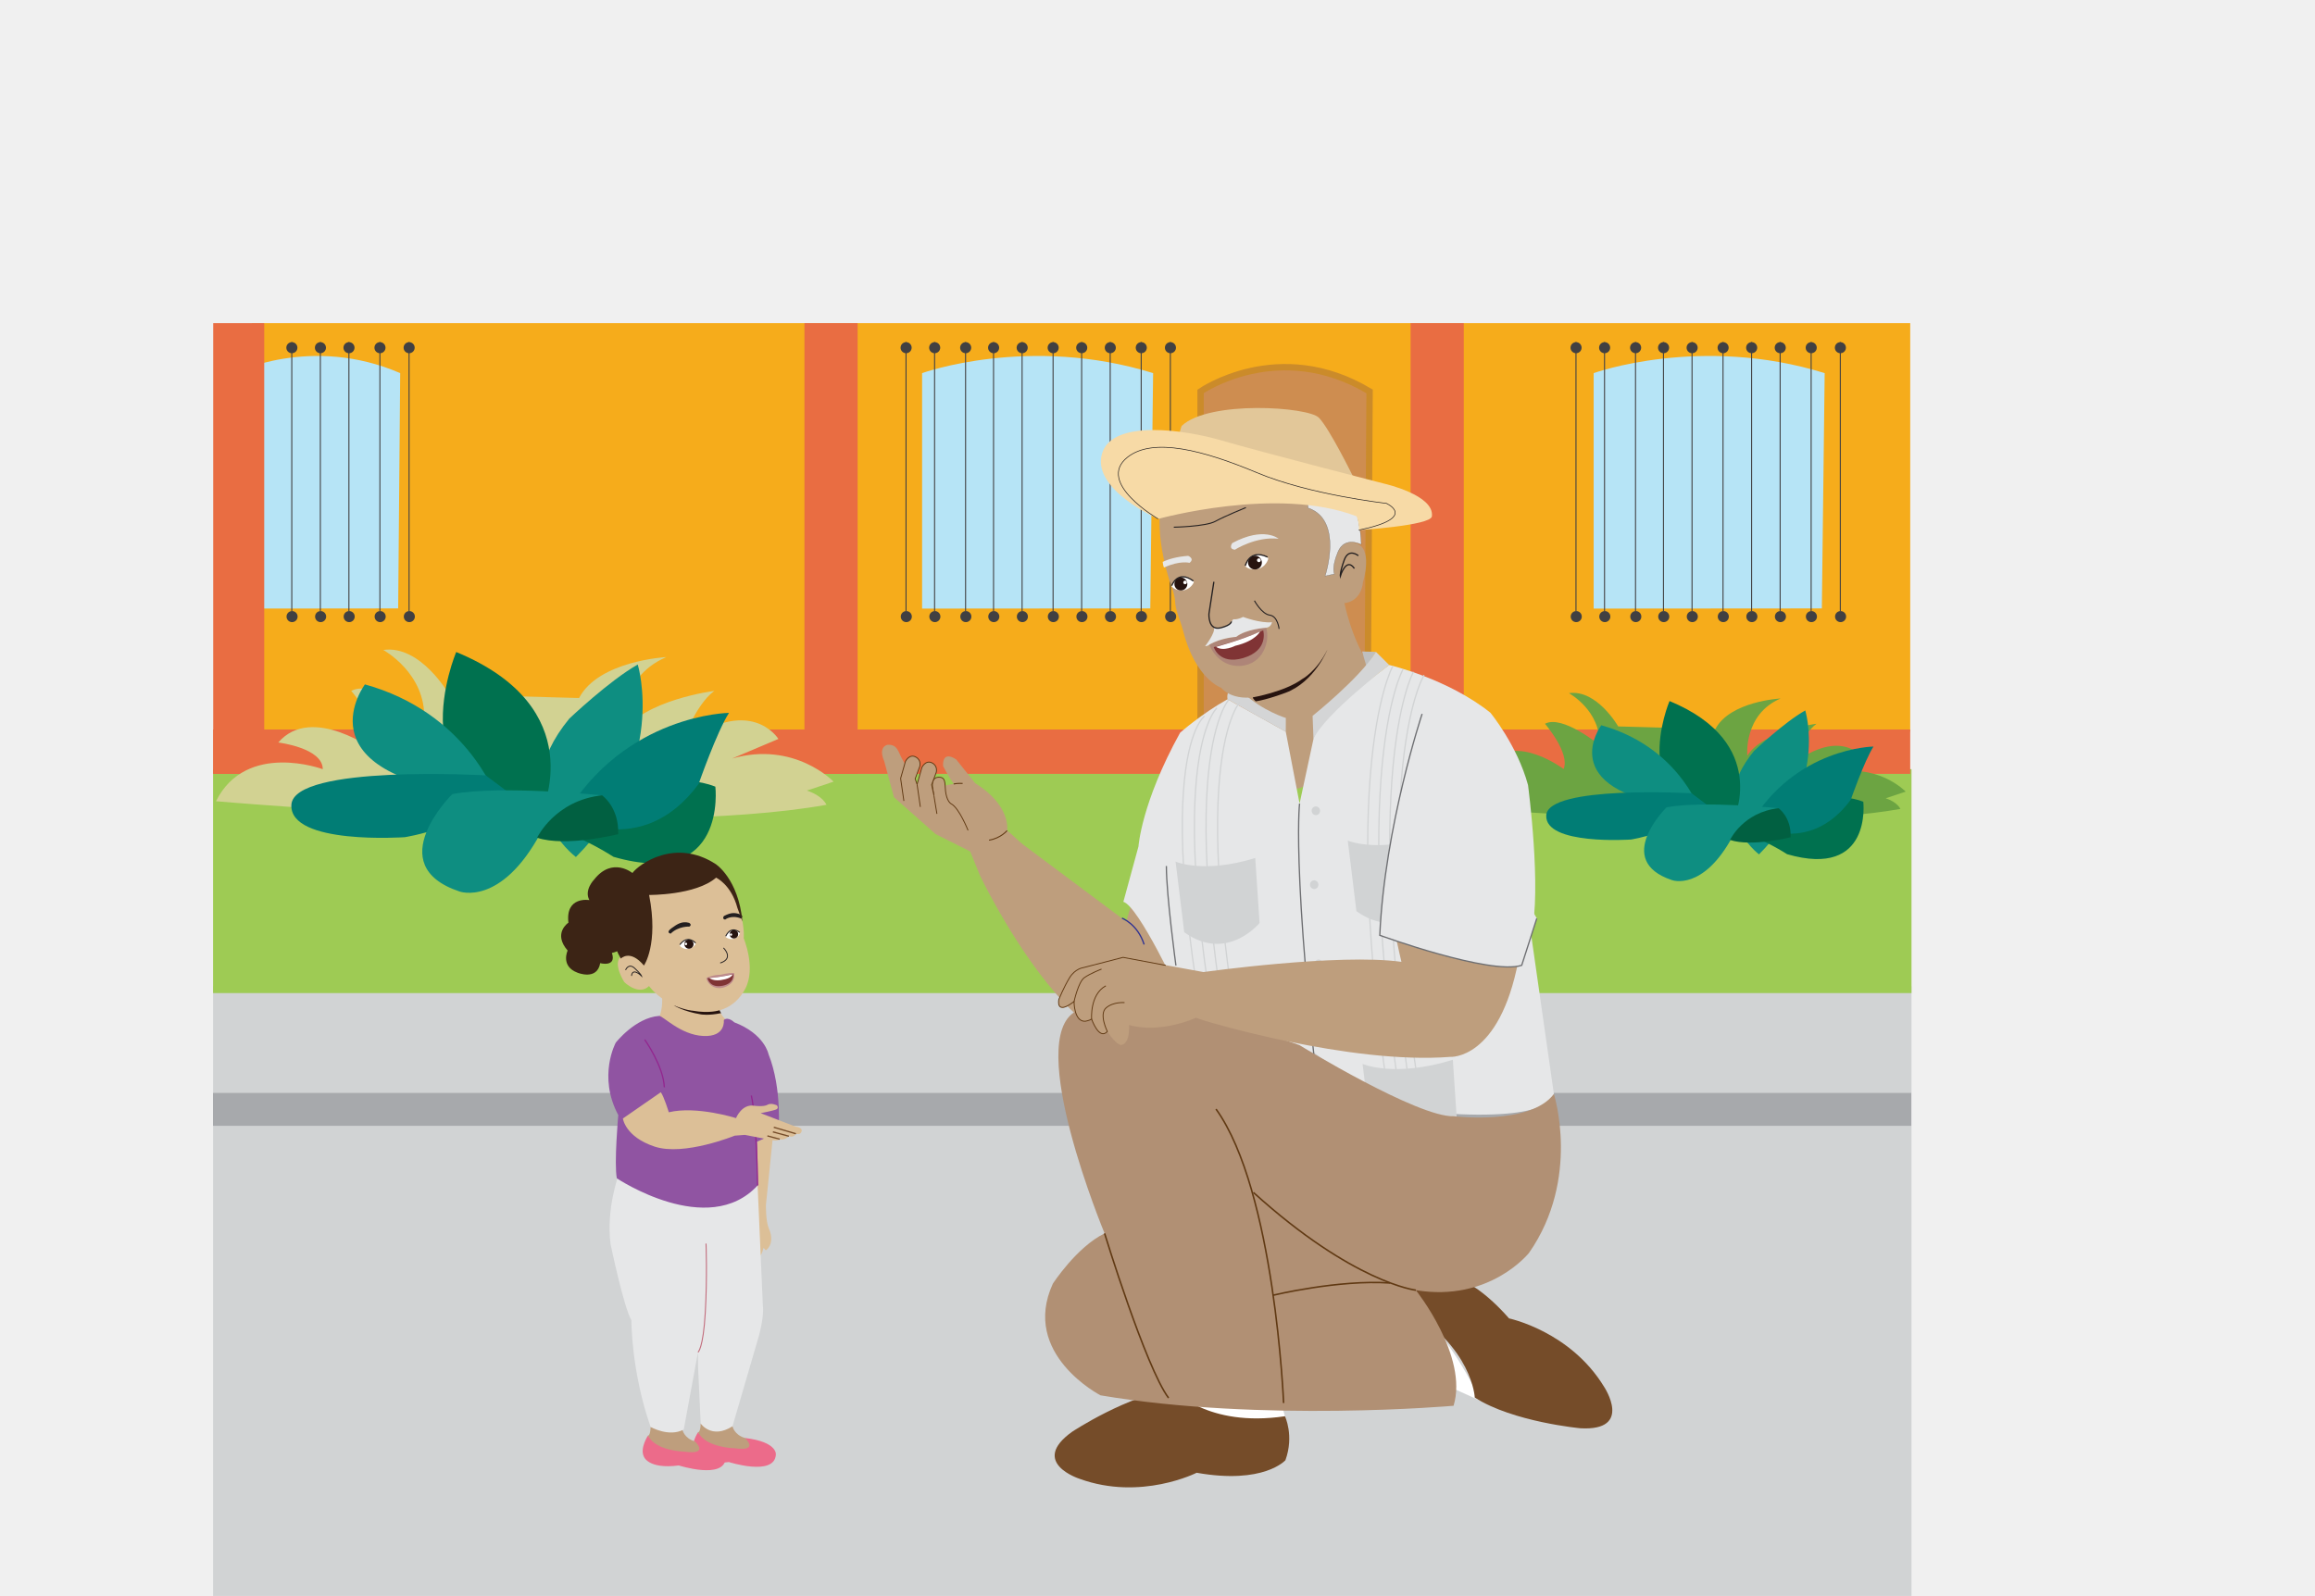
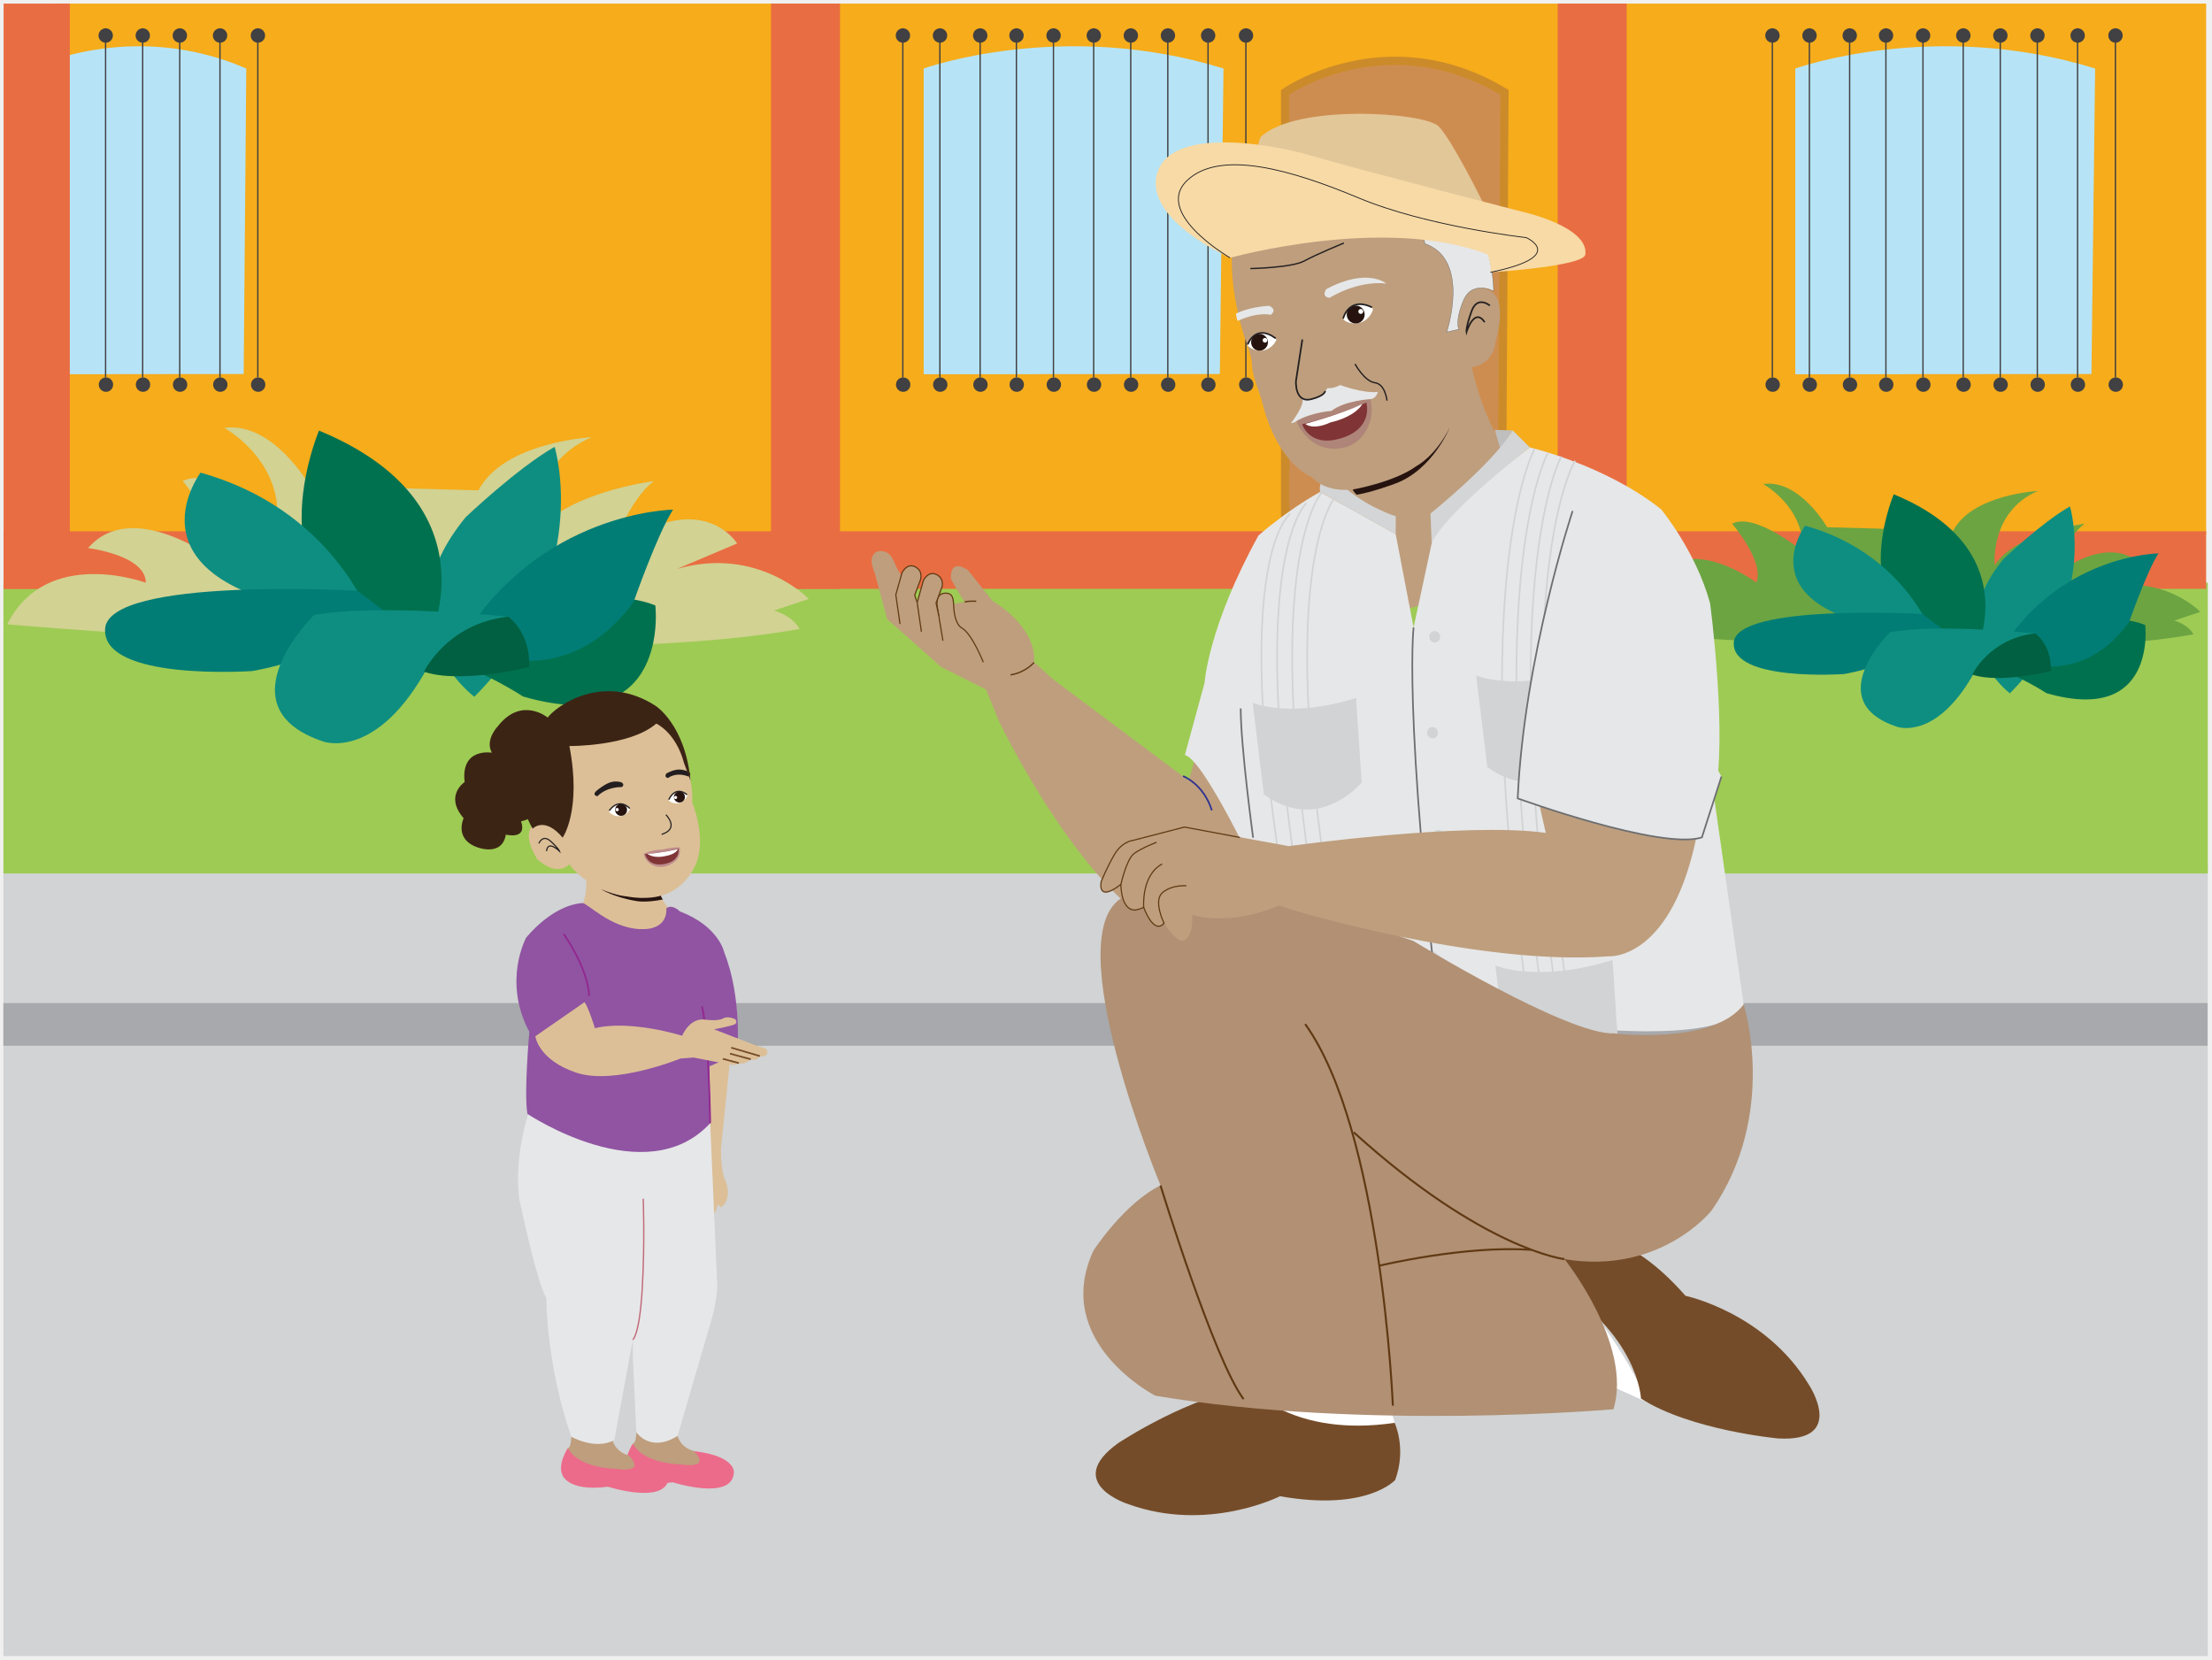
- <svg xmlns="http://www.w3.org/2000/svg" viewBox="0 0 1818.53 1254.01">
+ <svg xmlns="http://www.w3.org/2000/svg" viewBox="165.30 251.71 1338.80 1004.30">
  <defs>
    <style>
      .cls-1, .cls-2, .cls-3, .cls-4, .cls-5, .cls-6, .cls-7, .cls-8, .cls-9, .cls-10, .cls-11, .cls-12 {
        fill: none;
      }

      .cls-13 {
        fill: #ce8d50;
        stroke: #cb8b2a;
        stroke-width: 5px;
      }

      .cls-13, .cls-2, .cls-3, .cls-4, .cls-14, .cls-5, .cls-15, .cls-16, .cls-17, .cls-6, .cls-7, .cls-8, .cls-9, .cls-10, .cls-11, .cls-18, .cls-12 {
        stroke-miterlimit: 10;
      }

      .cls-19 {
        clip-path: url(#clippath);
      }

      .cls-2 {
        stroke: #c16b7b;
      }

      .cls-2, .cls-3, .cls-4, .cls-17 {
        stroke-width: .8px;
      }

      .cls-3 {
        stroke: #414042;
      }

      .cls-4, .cls-5, .cls-6, .cls-12 {
        stroke: #231f20;
      }

      .cls-20 {
        fill: #f7daa6;
      }

      .cls-21 {
        fill: #017d75;
      }

      .cls-22 {
        fill: #00714f;
      }

      .cls-23 {
        fill: #ec6b8a;
      }

      .cls-24, .cls-14, .cls-15 {
        fill: #e6e7e8;
      }

      .cls-25 {
        fill: #f6ac1b;
      }

      .cls-26 {
        fill: #e96d42;
      }

      .cls-27 {
        fill: #fff;
      }

      .cls-28 {
        fill: #803435;
      }

      .cls-29 {
        fill: #016041;
      }

      .cls-30 {
        fill: #9ecb54;
      }

      .cls-31 {
        fill: #9054a2;
      }

      .cls-32 {
        fill: #b6e4f6;
      }

      .cls-33 {
        fill: #b19074;
      }

      .cls-34 {
        fill: #ae8578;
      }

      .cls-35 {
        fill: #a7a9ac;
      }

      .cls-36, .cls-17, .cls-18 {
        fill: #be9e7d;
      }

      .cls-37 {
        fill: #be8c8c;
      }

      .cls-38 {
        fill: #bfbfbf;
      }

      .cls-39 {
        fill: #d2d292;
      }

      .cls-40 {
        fill: #d1d3d4;
      }

      .cls-41 {
        fill: #e2c799;
      }

      .cls-42 {
        fill: #dcbf97;
      }

      .cls-43 {
        fill: #d4d5d6;
      }

      .cls-44 {
        fill: #231f20;
      }

      .cls-45 {
        fill: #414042;
      }

      .cls-46 {
        fill: #0e8e81;
      }

      .cls-47 {
        fill: #6ca442;
      }

      .cls-48 {
        fill: #3c2415;
      }

      .cls-49 {
        fill: #754c29;
      }

      .cls-50 {
        fill: #26130f;
      }

      .cls-14 {
        stroke: #58595b;
        stroke-width: .2px;
      }

      .cls-5, .cls-18 {
        stroke-width: .7px;
      }

      .cls-15, .cls-10 {
        stroke: #6d6e71;
      }

      .cls-16 {
        fill: #ba9777;
        stroke: #754c29;
      }

      .cls-17, .cls-11, .cls-18 {
        stroke: #603913;
      }

      .cls-7 {
        stroke: #92278f;
      }

      .cls-8 {
        stroke: #d1d3d4;
      }

      .cls-9 {
        stroke: #2e3192;
      }

      .cls-11 {
        stroke-width: 1.2px;
      }

      .cls-12 {
        stroke-width: .5px;
      }
    </style>
    <clipPath id="clippath">
      <rect class="cls-1" x="167.48" y="253.9" width="1333.08" height="355.58" />
    </clipPath>
  </defs>
  <g id="fondo">
    <g>
      <rect class="cls-40" x="167.37" y="774.96" width="1334.2" height="479.05" />
      <rect class="cls-30" x="167.37" y="604.37" width="1334.2" height="175.94" />
      <rect class="cls-35" x="167.32" y="858.78" width="1334.08" height="25.82" />
    </g>
    <rect class="cls-1" x="167.37" y="252.54" width="1332.88" height="1001.47" />
    <g class="cls-19">
      <g>
        <rect class="cls-25" x="197.81" y="192.14" width="1390.28" height="382.72" />
        <path class="cls-13" d="M943.11,568.79V307.55s61.38-42.83,132.76,0l-1.62,261.05-131.14,.19Z" />
        <path class="cls-32" d="M724.35,478.2v-185.02s83.91-30.33,181.47,0l-2.22,184.88-179.25,.14Z" />
        <path class="cls-32" d="M184.17,478.2v-185.02s60.2-30.33,130.2,0l-1.59,184.88-128.61,.14Z" />
        <path class="cls-32" d="M1251.89,478.2v-185.02s83.91-30.33,181.47,0l-2.22,184.88-179.25,.14Z" />
        <rect class="cls-26" x="165.79" y="193.75" width="41.77" height="414.34" />
        <rect class="cls-26" x="631.93" y="193.75" width="41.77" height="414.34" />
        <rect class="cls-26" x="1108.09" y="193.75" width="41.77" height="414.34" />
        <rect class="cls-26" x="1584.25" y="193.75" width="41.77" height="414.34" />
        <polygon class="cls-26" points="60.54 197.09 1729.61 197.09 1729.61 180.19 896.52 51.21 64.29 169.44 60.54 197.09" />
        <polygon class="cls-13" points="64.29 169.44 11.39 152.98 913.47 26.47 1801.37 170.71 1729.61 180.19 896.52 51.21 64.29 169.44" />
        <polygon class="cls-24" points="11.39 152.98 11.39 127.64 912.87 0 1809.03 145.1 1801.37 170.71 913.47 26.47 11.39 152.98" />
        <rect class="cls-26" x="165.79" y="573.22" width="1460.23" height="34.87" />
        <g>
          <line class="cls-3" x1="1238" y1="268.82" x2="1238" y2="480.13" />
          <circle class="cls-45" cx="1238.06" cy="273.2" r="4.35" />
          <circle class="cls-45" cx="1238.21" cy="484.49" r="4.35" />
          <line class="cls-3" x1="1260.43" y1="268.82" x2="1260.43" y2="480.13" />
          <circle class="cls-45" cx="1260.5" cy="273.2" r="4.35" />
          <circle class="cls-45" cx="1260.65" cy="484.49" r="4.35" />
          <line class="cls-3" x1="1284.78" y1="268.82" x2="1284.78" y2="480.13" />
          <circle class="cls-45" cx="1284.84" cy="273.2" r="4.35" />
          <circle class="cls-45" cx="1284.99" cy="484.49" r="4.35" />
          <line class="cls-3" x1="1306.73" y1="268.82" x2="1306.73" y2="480.13" />
          <circle class="cls-45" cx="1306.8" cy="273.2" r="4.35" />
          <circle class="cls-45" cx="1306.95" cy="484.49" r="4.35" />
          <line class="cls-3" x1="1329.17" y1="268.82" x2="1329.17" y2="480.13" />
          <circle class="cls-45" cx="1329.23" cy="273.2" r="4.35" />
          <circle class="cls-45" cx="1329.38" cy="484.49" r="4.35" />
          <line class="cls-3" x1="1353.51" y1="268.82" x2="1353.51" y2="480.13" />
          <circle class="cls-45" cx="1353.58" cy="273.2" r="4.35" />
          <circle class="cls-45" cx="1353.73" cy="484.49" r="4.35" />
          <line class="cls-3" x1="1375.95" y1="268.82" x2="1375.95" y2="480.13" />
          <circle class="cls-45" cx="1376.01" cy="273.2" r="4.35" />
          <circle class="cls-45" cx="1376.16" cy="484.49" r="4.35" />
          <line class="cls-3" x1="1398.38" y1="268.82" x2="1398.38" y2="480.13" />
          <circle class="cls-45" cx="1398.45" cy="273.2" r="4.35" />
          <circle class="cls-45" cx="1398.6" cy="484.49" r="4.35" />
          <line class="cls-3" x1="1422.73" y1="268.82" x2="1422.73" y2="480.13" />
          <circle class="cls-45" cx="1422.79" cy="273.2" r="4.35" />
          <circle class="cls-45" cx="1422.94" cy="484.49" r="4.35" />
          <line class="cls-3" x1="1445.64" y1="268.82" x2="1445.64" y2="480.13" />
          <circle class="cls-45" cx="1445.7" cy="273.2" r="4.35" />
          <circle class="cls-45" cx="1445.85" cy="484.49" r="4.35" />
        </g>
        <g>
          <line class="cls-3" x1="711.73" y1="268.82" x2="711.73" y2="480.13" />
          <circle class="cls-45" cx="711.79" cy="273.2" r="4.35" />
          <circle class="cls-45" cx="711.94" cy="484.49" r="4.35" />
          <line class="cls-3" x1="734.16" y1="268.82" x2="734.16" y2="480.13" />
          <circle class="cls-45" cx="734.23" cy="273.2" r="4.35" />
          <circle class="cls-45" cx="734.38" cy="484.49" r="4.35" />
          <line class="cls-3" x1="758.51" y1="268.82" x2="758.51" y2="480.13" />
          <circle class="cls-45" cx="758.57" cy="273.2" r="4.35" />
          <circle class="cls-45" cx="758.72" cy="484.49" r="4.35" />
          <line class="cls-3" x1="780.47" y1="268.82" x2="780.47" y2="480.13" />
          <circle class="cls-45" cx="780.53" cy="273.2" r="4.35" />
          <circle class="cls-45" cx="780.68" cy="484.49" r="4.35" />
          <line class="cls-3" x1="802.9" y1="268.82" x2="802.9" y2="480.13" />
          <circle class="cls-45" cx="802.96" cy="273.2" r="4.35" />
          <circle class="cls-45" cx="803.12" cy="484.49" r="4.35" />
          <line class="cls-3" x1="827.24" y1="268.82" x2="827.24" y2="480.13" />
          <circle class="cls-45" cx="827.31" cy="273.2" r="4.35" />
          <circle class="cls-45" cx="827.46" cy="484.49" r="4.35" />
          <line class="cls-3" x1="849.68" y1="268.82" x2="849.68" y2="480.13" />
          <circle class="cls-45" cx="849.74" cy="273.2" r="4.35" />
          <circle class="cls-45" cx="849.9" cy="484.49" r="4.35" />
          <line class="cls-3" x1="872.11" y1="268.82" x2="872.11" y2="480.13" />
          <circle class="cls-45" cx="872.18" cy="273.2" r="4.35" />
          <circle class="cls-45" cx="872.33" cy="484.49" r="4.35" />
          <line class="cls-3" x1="896.46" y1="268.82" x2="896.46" y2="480.13" />
          <circle class="cls-45" cx="896.52" cy="273.2" r="4.35" />
          <circle class="cls-45" cx="896.67" cy="484.49" r="4.35" />
          <line class="cls-3" x1="919.37" y1="268.82" x2="919.37" y2="480.13" />
          <circle class="cls-45" cx="919.43" cy="273.2" r="4.35" />
          <circle class="cls-45" cx="919.59" cy="484.49" r="4.35" />
        </g>
        <g>
          <line class="cls-3" x1="229.21" y1="268.82" x2="229.21" y2="480.13" />
          <circle class="cls-45" cx="229.28" cy="273.2" r="4.35" />
          <circle class="cls-45" cx="229.43" cy="484.49" r="4.35" />
          <line class="cls-3" x1="251.65" y1="268.82" x2="251.65" y2="480.13" />
          <circle class="cls-45" cx="251.71" cy="273.2" r="4.35" />
          <circle class="cls-45" cx="251.86" cy="484.49" r="4.35" />
          <line class="cls-3" x1="274.08" y1="268.82" x2="274.08" y2="480.13" />
          <circle class="cls-45" cx="274.15" cy="273.2" r="4.35" />
          <circle class="cls-45" cx="274.3" cy="484.49" r="4.35" />
          <line class="cls-3" x1="298.43" y1="268.82" x2="298.43" y2="480.13" />
          <circle class="cls-45" cx="298.49" cy="273.2" r="4.35" />
          <circle class="cls-45" cx="298.64" cy="484.49" r="4.35" />
          <line class="cls-3" x1="321.34" y1="268.82" x2="321.34" y2="480.13" />
          <circle class="cls-45" cx="321.4" cy="273.2" r="4.35" />
          <circle class="cls-45" cx="321.55" cy="484.49" r="4.35" />
        </g>
      </g>
    </g>
    <path class="cls-39" d="M169.64,629.56s332.78,29.36,479.59,2.8c0,0-2.8-6.99-15.38-11.19l20.97-6.99s-30.76-32.16-79.7-18.18l36.35-15.38s-22.37-36.35-76.9,5.59c0,0,11.19-32.16,26.57-43.34,0,0-55.93,6.99-72.71,33.56,0,0-4.19-43.34,34.96-60.12,0,0-53.13,2.8-68.51,32.16l-102.07-2.8s-22.37-39.15-51.73-34.96c0,0,33.56,18.18,32.16,54.53,0,0-39.15-32.16-57.33-22.37,0,0,26.57,30.76,19.58,47.54,0,0-50.34-37.75-76.9-6.99,0,0,34.96,4.19,34.96,20.97,0,0-60.12-22.37-83.89,25.17Z" />
    <g>
      <path class="cls-46" d="M500.98,522.16s24.13,77.99-48.59,151.24c0,0-58.65-43.71-5.21-108.71,0,0,31.47-29.92,53.8-42.53Z" />
      <path class="cls-22" d="M437.62,653.25s72.43-55.67,124.32-35.13c0,0,9.73,81.08-80,55.13,0,0-27.57-17.84-44.32-20Z" />
      <path class="cls-21" d="M572.67,560.14s-81.63,.95-128.89,80.67c0,0,59.67,36.76,105.02-24.82,0,0,14.32-41.05,23.87-55.85Z" />
      <path class="cls-22" d="M358.38,512.32s-49.74,116.82,67.08,125.49c0,0,39.33-81.54-67.08-125.49Z" />
      <path class="cls-46" d="M286.67,537.77s-50.89,67.66,81.54,85.59l20.82,1.16s-23.13-64.77-102.36-86.75Z" />
      <path class="cls-21" d="M381.58,609.24s-150.94-8.67-152.68,23.13c-1.73,31.81,89.06,25.45,89.06,25.45,0,0,49.16-7.52,79.81-36.43" />
      <path class="cls-46" d="M472.94,624.94s-78.56-8.11-117.59-1.01c0,0-56.77,55.76,5.58,76.54,0,0,32.44,12.16,63.87-46.12,0,0,20.78-25.34,48.15-29.4Z" />
      <path class="cls-29" d="M472.94,624.94s13.46,9.26,12.66,30.49c0,0-41.25,10.41-63.68,2.8,0,0,13.93-29.33,51.02-33.29Z" />
    </g>
    <path class="cls-47" d="M1134.21,633.52s248.84,21.96,358.62,2.09c0,0-2.09-5.23-11.5-8.36l15.68-5.23s-23-24.05-59.6-13.59l27.18-11.5s-16.73-27.18-57.51,4.18c0,0,8.36-24.05,19.87-32.41,0,0-41.82,5.23-54.37,25.09,0,0-3.14-32.41,26.14-44.96,0,0-39.73,2.09-51.23,24.05l-76.33-2.09s-16.73-29.28-38.69-26.14c0,0,25.09,13.59,24.05,40.78,0,0-29.28-24.05-42.87-16.73,0,0,19.87,23,14.64,35.55,0,0-37.64-28.23-57.51-5.23,0,0,26.14,3.14,26.14,15.68,0,0-44.96-16.73-62.73,18.82Z" />
    <g>
      <path class="cls-46" d="M1418.11,558.21s18.04,58.32-36.33,113.1c0,0-43.86-32.69-3.9-81.29,0,0,23.53-22.38,40.23-31.81Z" />
      <path class="cls-22" d="M1370.73,656.23s54.16-41.63,92.96-26.27c0,0,7.28,60.63-59.82,41.23,0,0-20.61-13.34-33.14-14.95Z" />
      <path class="cls-21" d="M1471.72,586.61s-61.04,.71-96.38,60.32c0,0,44.62,27.49,78.53-18.56,0,0,10.71-30.7,17.85-41.76Z" />
      <path class="cls-22" d="M1311.48,550.85s-37.19,87.35,50.16,93.84c0,0,29.41-60.98-50.16-93.84Z" />
      <path class="cls-46" d="M1257.86,569.88s-38.06,50.6,60.98,64l15.57,.86s-17.3-48.43-76.54-64.87Z" />
      <path class="cls-21" d="M1328.82,623.32s-112.87-6.49-114.17,17.3c-1.3,23.78,66.6,19.03,66.6,19.03,0,0,36.76-5.62,59.68-27.24" />
      <path class="cls-46" d="M1397.14,635.07s-58.75-6.06-87.93-.76c0,0-42.45,41.69,4.17,57.23,0,0,24.26,9.1,47.76-34.49,0,0,15.54-18.95,36.01-21.98Z" />
      <path class="cls-29" d="M1397.14,635.07s10.06,6.92,9.47,22.8c0,0-30.85,7.79-47.62,2.1,0,0,10.42-21.93,38.15-24.89Z" />
    </g>
  </g>
  <g id="Layer_1" data-name="Layer 1">
    <g>
      <path class="cls-36" d="M888.71,710.5l-4.02,13.62-81.05-60.53c-3.11-2.29-9.53-8.91-12.51-10.96,0,0,3.59-19.32-25.17-37.32l-14.79-18.54s-10.84-8.03-10.35,5.16c0,0,4.2,8.28,8.35,13.99l-16.52,3.26s1.45-1.93-7.7-3.03c-7.44-.89-6.1,1.74-6.1,1.74,0,0-3.65-10.58-9.52-20.32-3.82-6.34-3.89-12.83-12.16-12.34,0,0-7.66,1.26-2.58,12.87l7.62,28.27,32.75,29.01,27.16,13.64,7.73,18.98s78.19,164.52,145.75,129.49c0,0,30.65-8.13,34.41-50.04" />
      <path class="cls-36" d="M1055.79,472.37s5.37,30,21.54,52.88c0,0,.92,84.51-64.28,95.72,0,0-48.13-30.4-32.64-87.03l75.39-61.57Z" />
      <g>
        <polygon class="cls-38" points="1080.85 512.2 1069.99 511.89 1073.44 523.66 1080.85 512.2" />
        <path class="cls-24" d="M1202.78,734.46l17.86,125.13s1.5,21.7-90.38,14.96c0,0-62.75-19.56-97.19-47.03,0,0-104.76-22.48-106.21-45.72,0,0-32.49-69.92-44.41-73.19l11.88-43.54s2.18-34.13,32.68-89.33c0,0,16.77-14.88,37.27-26.31l45.74,25.49,10.85,56.52,10.93-50.82s.62-14.49,59.47-58.11c0,0,45.78,10.58,79.49,37.5,0,0,21.11,25.58,29.57,56.86,0,0,10.96,82.61,2.45,117.58Z" />
        <path class="cls-43" d="M1091.27,522.52s-50.87,38.65-59.47,58.11l-.7-18.15s37.55-30.05,49.75-50.29l10.42,10.33Z" />
        <path class="cls-43" d="M982.56,534.93s-20.61,1.87-18.27,14.51l45.74,25.49,.05-10.78s-18.19-5.56-33.06-19.32c0,0,5.8-3.7,5.54-9.9Z" />
        <path class="cls-10" d="M1020.87,631.45s-7.73,63.3,25.34,315.27" />
        <ellipse class="cls-40" cx="1033.68" cy="637.03" rx="3.3" ry="3.43" transform="translate(-69.77 130.38) rotate(-6.98)" />
        <ellipse class="cls-40" cx="1032.37" cy="695.09" rx="3.3" ry="3.43" transform="translate(-76.84 130.65) rotate(-6.98)" />
        <ellipse class="cls-40" cx="1035.83" cy="757.35" rx="3.3" ry="3.43" transform="translate(-84.38 131.53) rotate(-6.98)" />
        <ellipse class="cls-40" cx="1041.59" cy="813.82" rx="3.3" ry="3.43" transform="translate(-91.2 132.65) rotate(-6.98)" />
        <ellipse class="cls-40" cx="1048.6" cy="884.85" rx="3.3" ry="3.43" transform="translate(-99.78 134.03) rotate(-6.98)" />
        <path class="cls-40" d="M1121.31,657.6l3.39,51.07s-25.6,31.47-59.18,7.25l-6.79-55.42s22.16,9.68,62.57-2.9Z" />
        <path class="cls-40" d="M986.05,674.16l3.39,51.07s-25.6,31.47-59.18,7.25l-6.79-55.42s22.16,9.68,62.57-2.9Z" />
        <path class="cls-40" d="M1141.27,832.71l3.85,57.88s-29.02,35.67-67.07,8.21l-7.69-62.81s25.12,10.97,70.91-3.28Z" />
        <path class="cls-40" d="M1010.23,837.89l3.85,57.88s-29.02,35.67-67.07,8.21l-7.69-62.81s25.12,10.97,70.91-3.28Z" />
        <path class="cls-8" d="M1110.32,527.91s-49.34,86.84,12.56,421.05" />
        <path class="cls-8" d="M1102.09,526.01s-49.93,87.79,11.97,422" />
        <path class="cls-8" d="M1094.03,523.55s-50.86,90.85,11.05,425.07" />
        <path class="cls-8" d="M1118.63,530.53s-51.1,81.78,10.8,415.99" />
        <path class="cls-8" d="M965.52,549.48s-53.4,54.99,23.04,386.18" />
        <path class="cls-8" d="M955.97,556.22s-52.73,46.08,23.72,377.27" />
        <path class="cls-8" d="M946.21,562.69s-52.3,36.17,24.14,367.37" />
        <path class="cls-8" d="M973.94,551.73s-52.36,54.97,24.08,386.16" />
      </g>
      <path class="cls-27" d="M924.74,1100.16s56.9,25.32,84.64,12.66l-5.58-20-79.06,7.34Z" />
      <path class="cls-17" d="M756.19,615.59s-4.06-.3-7.05,.42" />
      <path class="cls-18" d="M760.44,652.48s-6.91-17.47-13.17-20.84c0,0-2.82-1.18-4.16-7.79-1.28-6.29,.54-12.65-4.75-13.12-7.66-.68-5.72,8.45-5.72,8.45l3.35,20.31" />
      <path class="cls-17" d="M791.12,652.63s-4.95,6.03-14.18,7.53" />
      <path class="cls-18" d="M733.63,625l-1.79-8.37,3.59-9.66s1.53-4.97-3.12-7.45c-5.18-2.76-8.14,3.53-8.14,3.53l-3.76,13.3,2.56,17.68" />
      <path class="cls-18" d="M720.4,616.37l-1.49-4.43,3.59-9.66s1.53-4.97-3.12-7.45c-5.18-2.76-8.14,3.53-8.14,3.53l-3.76,13.3,2.56,17.68" />
      <path class="cls-49" d="M1009.38,1112.82s7.37,15.31,.37,34.54c0,0-16.86,19.23-69.73,9.86,0,0-43.84,22.26-91.91,4.77,0,0-39.96-12.69-5.83-37.04,0,0,44.33-29.27,79.82-33.1,0,0,26.05,30.02,87.27,20.96Z" />
      <path class="cls-27" d="M1163.04,1100.72s-29.96-66.07-59.52-73.55l12.08,61.69,23.72,1.13,23.72,10.73Z" />
      <path class="cls-49" d="M1103.53,1027.18s3.83-16.56,21.32-27.18c0,0,25.18-4.46,60.57,35.93,0,0,48.12,10.06,74.68,53.78,0,0,23.23,34.89-18.62,32.55,0,0-52.89-4.9-82.98-24.12,0,0-1.55-39.72-54.97-70.95Z" />
      <path class="cls-36" d="M913.82,387.78s-9.21,22.36,4.69,68.06c0,0,4.44,10.73,4.6,17.03,.15,6.3,4.41,15.47,6.11,22.26,9.65,38.41,30.15,45.34,30.15,45.34,0,0,8.28,11.29,30.28,6.58,22-4.7,41.84-16.69,47.65-27.72,5.82-11.03,19.2-30.69,17.96-45.35,0,0,13.7,.04,15.48-16.83,0,0,8.71-27.55-6.89-30.71-15.6-3.16-19.4,18.3-19.4,18.3,0,0,9.15-62.04-28.29-77.23,0,0-52.7-23.8-102.34,20.28Z" />
      <path class="cls-34" d="M994.63,493.25s-11.76-.21-23.56,7.17c0,0-11.76,1-21.12,6.11,0,0,6.31,17.62,24.28,16.71,17.98-.9,23.75-19.61,20.39-30Z" />
      <path class="cls-28" d="M992.29,495.3s4.76,15.83-15.88,21.81c-18.74,5.43-22.98-8.66-22.98-8.66,0,0,21.39-5.16,38.87-13.15Z" />
      <path class="cls-24" d="M970.07,431.93s16.51-10.6,34.29-8.61c0,0-11.35-9.95-36.34,3.38,0,0-3.4,4.69,2.04,5.23Z" />
      <path class="cls-24" d="M914.57,445.87c12.42-5.68,19.85-3.61,19.85-3.61,4.32-3.37-1.07-5.51-1.07-5.51-8.8,.65-15.27,2.51-20.02,4.75,0,0,.56,4.69,1.24,4.38Z" />
      <path class="cls-27" d="M989.8,496.27s-3.3,7.32-19.49,11.17c0,0-9.4,4.86-15.04,.82,0,0,20.71-5.51,34.53-11.99Z" />
      <path class="cls-6" d="M1067.03,436.66s-7.54-6.42-11.07,3.38-3.07,12.59-3.07,12.59c0,0,4.69-15.3,11.01-5.94" />
      <path class="cls-14" d="M1069.3,427.87s-12.97-6.96-18.29,5.78c-5.32,12.74-2.76,17.35-2.76,17.35l-7.32,1.63s14.68-43.93-13.34-53.49c0,0-1.48-30.16-24.42-29.11-22.94,1.05-38.7-18.1-91.27,22.84,0,0-13.17-31.56,43.99-54.44,0,0,38.54-15.93,55.08,1.67,0,0,27.22-3.73,42.99,29.68,15.76,33.41,15.34,58.07,15.34,58.07Z" />
      <path class="cls-50" d="M984.19,547.94s25-4.32,38.62-14.3c0,0,11.33-5.82,19.94-23.24,0,0-10.14,25.44-32.86,33.95-.11,.04-.21,.07-.33,.11-1.05,.38-13.86,5.21-23.14,6.64,0,0-2.62-2.48-2.24-3.16Z" />
      <path class="cls-4" d="M978.7,398.81s-16.48,6.71-24.02,10.84c-7.54,4.12-32.61,4.6-32.61,4.6" />
      <path class="cls-24" d="M976.5,484.74s13.29,5.1,22.69,4.17c0,0-.61,3.91-4.57,4.34,0,0-16.05,1.01-23.56,7.17,0,0-11.68,.59-21.12,6.11,0,0-.96,1.11-3.32,1.28,0,0,8.45-10.72,6.93-14.77,0,0,10.24,2.03,15.2-6.47,0,0,3.11,.6,7.75-1.84Z" />
      <path class="cls-6" d="M953.54,457.14l-3.87,25.23s-.84,13.54,9.39,10.9c8.49-2.19,8.26-4.96,8.26-4.96" />
      <path class="cls-4" d="M1004.77,494.16s-.99-9.99-7.32-10.82c-6.33-.83-12.04-11.36-12.04-11.36" />
      <g>
        <path class="cls-27" d="M996.15,438.66s-.12-.51-.6-.85c-1.59-1.11-5.12-3.07-9.68-1.99-5.11,1.21-6.78,6.67-7.34,8.61-.1,.33-.02,.59-.02,.59,0,0,.05,.29,.27,.45,1.04,.75,4.38,2.75,9.23,1.68,2.89-.64,6.56-3.14,8.14-7.64,.11-.31,.04-.66-.01-.85Z" />
        <circle class="cls-50" cx="985.83" cy="442.06" r="5.43" />
        <circle class="cls-27" cx="988.91" cy="440.2" r="1.49" />
        <path class="cls-6" d="M978.22,444.52s3.33-13.66,17.52-6.79" />
      </g>
      <g>
        <path class="cls-27" d="M937.7,457.19s-.04-.49-.43-.88c-1.32-1.26-4.32-3.59-8.72-3.23-4.92,.39-7.26,5.24-8.05,6.96-.14,.3-.1,.55-.1,.55,0,0,0,.28,.19,.45,.86,.85,3.68,3.18,8.35,2.88,2.78-.18,6.55-1.98,8.66-5.94,.15-.28,.13-.61,.11-.79Z" />
        <circle class="cls-50" cx="927.62" cy="458.86" r="5.09" />
        <circle class="cls-27" cx="930.92" cy="457.64" r="1.42" />
        <path class="cls-6" d="M920.43,460.21s4.61-12.9,17.01-3.71" />
      </g>
      <path class="cls-9" d="M881.35,721.43s12.33,4.61,17.41,20.71" />
      <path class="cls-33" d="M1220.64,859.6s21.18,66.35-19.48,124.8c0,0-30.78,38.96-88.94,29.36,0,0,41.47,51.86,29.62,90.82,0,0-150.28,13.26-277.34-8.2,0,0-62.86-32.36-37.45-87.71,0,0,18.64-28.8,40.66-39.53,0,0-63.39-152.36-22.66-174.44s175.7,26.49,175.7,26.49c0,0,93.18,57.04,121.41,55.91,0,0,59.86,7.34,78.49-17.51Z" />
      <g>
        <path class="cls-36" d="M1091.29,705.75c0,9.59,9.59,50.02,9.59,50.02-49.33-6.85-155.49,8.03-155.49,8.03l-63.19-11.54s-22.11,7.56-31.31,8.1c-9.2,.54-14.69,17.27-14.69,17.27,0,0-6.91,9.36-3.73,13.06,3.18,3.69,11.25-3.73,11.25-3.73l1.32,7.75c4.5,13.09,12.47,6.05,12.47,6.05,6.13,16.39,12.36,9.73,12.36,9.73,7.12,10.87,10.9,10.6,10.9,10.6,7.27-1.04,6.14-15.71,6.14-15.71,25.05,7.09,52.52-5.65,52.52-5.65l6.78,2.26s113.57,34.62,193.05,28.45c0,0,38.37,2.74,53.44-75.37" />
        <path class="cls-18" d="M915.74,758.54l-33.54-6.29-31.31,8.1s-6.32,.67-10.78,8.03c-4.46,7.36-8.33,16.85-8.33,16.85,0,0-2.87,13.12,11.93,1.72,0,0-.12,15.91,8.79,15.52,0,0,3.21-.53,5-1.72,0,0,5.88,16.98,12.36,9.73,0,0-6.78-13.57-.98-18.54s14.49-4.14,14.49-4.14" />
        <path class="cls-18" d="M843.72,786.96s3.34-15.32,8.01-18.71c4.67-3.39,13.57-6.79,13.57-6.79" />
        <path class="cls-18" d="M857.51,800.76s-1.54-19.37,11.18-26.16" />
      </g>
      <path class="cls-11" d="M867.7,969.15s32.19,105.04,50.26,129.32" />
      <path class="cls-11" d="M1008.32,1102.42s-6.78-166.59-53.08-230.96" />
      <path class="cls-11" d="M1112.22,1013.76s-49.13-5.65-127.62-76.8" />
      <path class="cls-11" d="M1000.13,1017.71s51.67-12.42,91.76-9.6" />
      <g>
        <path class="cls-41" d="M1062.74,374.13s-18.3-37.26-26.67-45.9c-8.37-8.64-86.43-13.88-107.83,6.43,0,0-3.32,8.71-1.64,11.96" />
        <path class="cls-20" d="M1067.36,416.52s56.51-3.54,57.45-10.76c2.19-16.78-37.25-25.68-37.25-25.68,0,0-94.63-24.28-128.99-34.27-26.01-7.56-85.1-17.21-92.99,10.93-7.89,28.14,44.24,51.01,44.24,51.01,0,0,93.44-26.13,155.84-2.06,0,0,2.51,5.95,1.69,10.83Z" />
        <path class="cls-12" d="M909.82,407.75s-49.27-28.44-24.18-48.44c20.18-16.09,60.3-5.27,101.91,12.16,41.61,17.43,101.46,24.03,101.46,24.03,0,0,25.68,11.33-21.65,21.02" />
      </g>
      <path class="cls-15" d="M1117.12,560.97s-29.36,88.2-33.24,173.93c0,0,86.82,31.52,111.48,23.6l11.85-36.86" />
      <path class="cls-15" d="M923.74,758.67s-7.51-55.05-7.51-78.19" />
    </g>
    <g>
      <path class="cls-42" d="M577.45,917.52c3.83,16.23,8.86,43.59,8.86,43.59-7.62,3.63-9.32,10.09-9.97,15.24-.65,5.15,2.75,2.44,2.75,2.44,0,0-.12-3.55,2.55-6.2,2.67-2.64,3.41,1.64,3.41,1.64,0,0-7.67,11.02-2.98,10.89,4.68-.13,7.72-7.64,7.72-7.64,0,0-3.83,10.62,.05,9.82,3.88-.8,4.96-7.42,4.96-7.42,0,0-1.69,7.03,1.02,7.21,2.71,.18,3.78-6.29,3.78-6.29,1.29-.23,1.27,2.45,2.73,1.11,4.28-3.93,4.48-10.4,1.59-16.77-2.44-5.4-2.25-18.35-2.25-18.35l6.65-65.12" />
      <path class="cls-36" d="M548.36,1125.35s1.86,.33,2.08-6.8c0,0,10.92,3.46,24.96,2.16,0,0,1.32,6.72,9.8,9.19,0,0,12.04,5.06,3.13,11.76-8.91,6.7-36.55-5.4-36.55-5.4l-3.42-10.91Z" />
      <path class="cls-23" d="M548.36,1125.35s-6.5,9.8-3.25,16.45c0,0,3.25,10.15,27.45,7,0,0,35.44,11.38,36.89-5.53,0,0,2.11-10.22-24.25-13.37,0,0,11.98,10.87-8.31,8.05,0,0-22.39-.35-28.53-12.6Z" />
      <path class="cls-36" d="M509.01,1128.02s1.86,.33,2.08-6.8c0,0,10.92,3.46,24.96,2.16,0,0,1.32,6.72,9.8,9.19,0,0,12.04,5.06,3.13,11.76-8.91,6.7-36.55-5.4-36.55-5.4l-3.42-10.91Z" />
      <path class="cls-24" d="M486.4,921.79s-10.48,27.5-6.77,55.81c0,0,10.36,49.7,16.35,59.76,0,0-.16,40.39,15.11,83.86,0,0,14.43,8.32,26.02,2.01l11.18-60.7,.04,11.24,2.11,44.78s8.47,12.63,24.96,2.16l20.67-70.77s4.33-15.17,3.19-23.99l-4.12-94.5s-64.08,21.84-108.75-9.65Z" />
      <path class="cls-23" d="M509.01,1128.02s-6.5,9.8-3.25,16.45c0,0,3.25,10.15,27.45,7,0,0,35.44,11.38,36.89-5.53,0,0,2.11-10.22-24.25-13.37,0,0,11.98,10.87-8.31,8.05,0,0-22.39-.35-28.53-12.6Z" />
      <path class="cls-2" d="M548.29,1062.53s4.1-2.65,5.74-31.17c1.63-28.52,.58-54.22,.58-54.22" />
      <path class="cls-42" d="M516.99,768.18s6.57,16.65,.88,31.1c0,0,12.7,39.86,42.49,37.67,0,0,21.03,.88,15.33-31.98,0,0-10.32-4.86-10.76-13.62l-47.94-23.18Z" />
      <path class="cls-42" d="M504.3,756.72s-10.31-10.83-16.71-5.02c-6.4,5.81,2.83,19.99,2.83,19.99,0,0,11.26,11.08,19.44,3.1,0,0,15.92,23.25,51.54,19.68,0,0,15.12-.56,24.05-17.56,8.61-16.4-1.27-39.74-1.27-39.74,0,0,1.02-4.49-2.11-19.5-3.13-15.01-11.09-31.69-31.72-34.1-20.64-2.41-33.18-2.48-48.67,15.52-15.49,18,2.62,57.62,2.62,57.62Z" />
      <path class="cls-37" d="M554.85,768.42s4.81-2.51,11.45-2.52c0,0,4.98-1.47,10.3-1.4,0,0,2.17,6.77-5.97,10.58-8.14,3.81-14.83-1.3-15.78-6.66Z" />
      <path class="cls-28" d="M555.74,768.61s1.6,8.09,12.1,5.9c9.54-1.99,8.11-9.19,8.11-9.19,0,0-10.64,2.73-20.22,3.29Z" />
      <path class="cls-44" d="M541.6,728.06s-8.76-.47-14.75,5.55c0,0-4.21-.71,.54-4.18s8.33-5.8,13.94-4.32c0,0,2.59,1.4,.26,2.95Z" />
      <path class="cls-44" d="M569.62,722.57s4.65-3.97,12.55-.85c0,0,2.43-2.08-.67-3.22-4.59-1.69-7.54-1.43-12.82,1.26,0,0-1.81,2.32,.94,2.81Z" />
      <path class="cls-31" d="M611.51,889.55s3.13-33.78-7.82-61.29c0,0-3.05-15.9-26.91-24.98,0,0-4.71-4.77-8.2-1.81,0,0,1.88,13.41-16.12,12.55-17.99-.85-31.78-15.98-34.67-15.77-18.73,1.37-34.07,21-34.07,21,0,0-14.39,26.28,1.96,56.92,16.26,30.46,0,0,0,0,0,0-3.39,38.02-1.13,49.69,0,0,71.57,47.89,110.6,5.59l-.46-34.36" />
      <path class="cls-27" d="M557.21,768.46s3.46,3.27,11.68,1.13c0,0,5.18-.81,6.76-3.98,0,0-10.66,2.47-18.44,2.85Z" />
      <path class="cls-7" d="M595.14,931.44s-.69-52.26-4.94-70.64" />
      <path class="cls-50" d="M565.28,793.78s-7.8,2.79-21.16,.37c0,0-4.76-.08-14.97-4.23,0,0,7.79,4.91,21.54,7.14,0,0,5.82,1.1,15.86-1.01,0,0-.79-.68-1.28-2.27Z" />
      <path class="cls-5" d="M491.42,762.17s2.29-5.78,7.13-1.38c4.84,4.4,5.4,6.08,5.4,6.08,0,0-7.1-7.11-7.86-.06" />
      <path class="cls-5" d="M568.34,744.8s8.57,8.36-2.59,11.89" />
      <g>
        <path class="cls-27" d="M534.06,742.98s-.09-.34,.09-.69c.6-1.15,2.09-3.38,5.12-4.13,3.39-.84,6.05,1.88,6.97,2.86,.16,.17,.19,.34,.19,.34,0,0,.06,.19-.02,.35-.39,.76-1.76,2.96-4.96,3.81-1.9,.5-4.84,.14-7.15-2.04-.16-.15-.23-.38-.25-.5Z" />
        <circle class="cls-50" cx="541.21" cy="741.84" r="3.61" />
        <circle class="cls-27" cx="538.82" cy="741.68" r=".99" />
        <path class="cls-4" d="M546.46,740.98s-6.13-7.07-12.44,1.32" />
      </g>
      <g>
        <path class="cls-27" d="M570.13,736.12s-.13-.3,0-.64c.39-1.14,1.44-3.39,4.12-4.51,2.99-1.25,5.81,.87,6.79,1.64,.17,.13,.22,.29,.22,.29,0,0,.08,.16,.03,.32-.25,.75-1.19,2.96-4.01,4.19-1.67,.73-4.42,.81-6.84-.86-.17-.12-.26-.32-.3-.43Z" />
        <circle class="cls-50" cx="576.52" cy="734.07" r="3.34" />
        <circle class="cls-27" cx="574.22" cy="734.35" r=".94" />
        <path class="cls-4" d="M581.12,732.69s-6.57-6.14-11.04,2.95" />
      </g>
      <path class="cls-42" d="M519.07,858.22c2.45,3.15,6.3,15.75,6.3,15.75,21.71-5.25,52.81,4.58,52.81,4.58,0,0,4.53-11.47,14.44-9.69,0,0,7.4,.99,10.3-.79s7.43,.49,7.43,.49c0,0,1.8,2.21-.71,3.24s-12.13,2.87-12.13,2.87l27.68,10.66s5.38,.44,4.5,3.64-4.47,1.87-4.47,1.87c0,0-1.44,3.39-5.51,1.93,0,0-3.58,3.66-7.17,2.34,0,0-1.32,1.7-5.89,.8-4.57-.9-21.55-4.18-21.55-4.18l-7.94,.61s-39.88,16.28-62.99,8.58-24.86-22.06-24.86-22.06" />
      <line class="cls-16" x1="625.21" y1="890.85" x2="607.84" y2="885.76" />
      <line class="cls-16" x1="619.7" y1="892.78" x2="607.14" y2="889.39" />
      <line class="cls-16" x1="612.53" y1="895.12" x2="602.81" y2="892.52" />
      <path class="cls-48" d="M483.23,714.41s-7.33,19,4.47,38.8c0,0,7.16-7.67,18.14,5.45,0,0,11.65-16.4,4.08-55.45,0,0,36.48,.37,52.6-13.58,0,0,11.86,5.29,16.76,23.82l3.95,10.68c-3.26-34.02-21.18-45.28-21.18-45.28-31.62-20.41-60,0-65.26,7.12,0,0-15.76-13.02-30.04,5.1,0,0-8.15,8.24-3.76,16.18,0,0-18.94-3.31-16.47,17.74,0,0-12.47,8.22-.61,21.9,0,0-5.83,12.28,7.73,17.4,0,0,15.4,6.45,17.83-7.48,0,0,13.09,3.4,9.2-8.05,0,0,12.7-2.02,10.38-13.16-2.33-11.15-7.82-21.17-7.82-21.17Z" />
      <path class="cls-7" d="M506.46,816.91s14.7,20.66,15.4,37.46" />
    </g>
  </g>
</svg>
